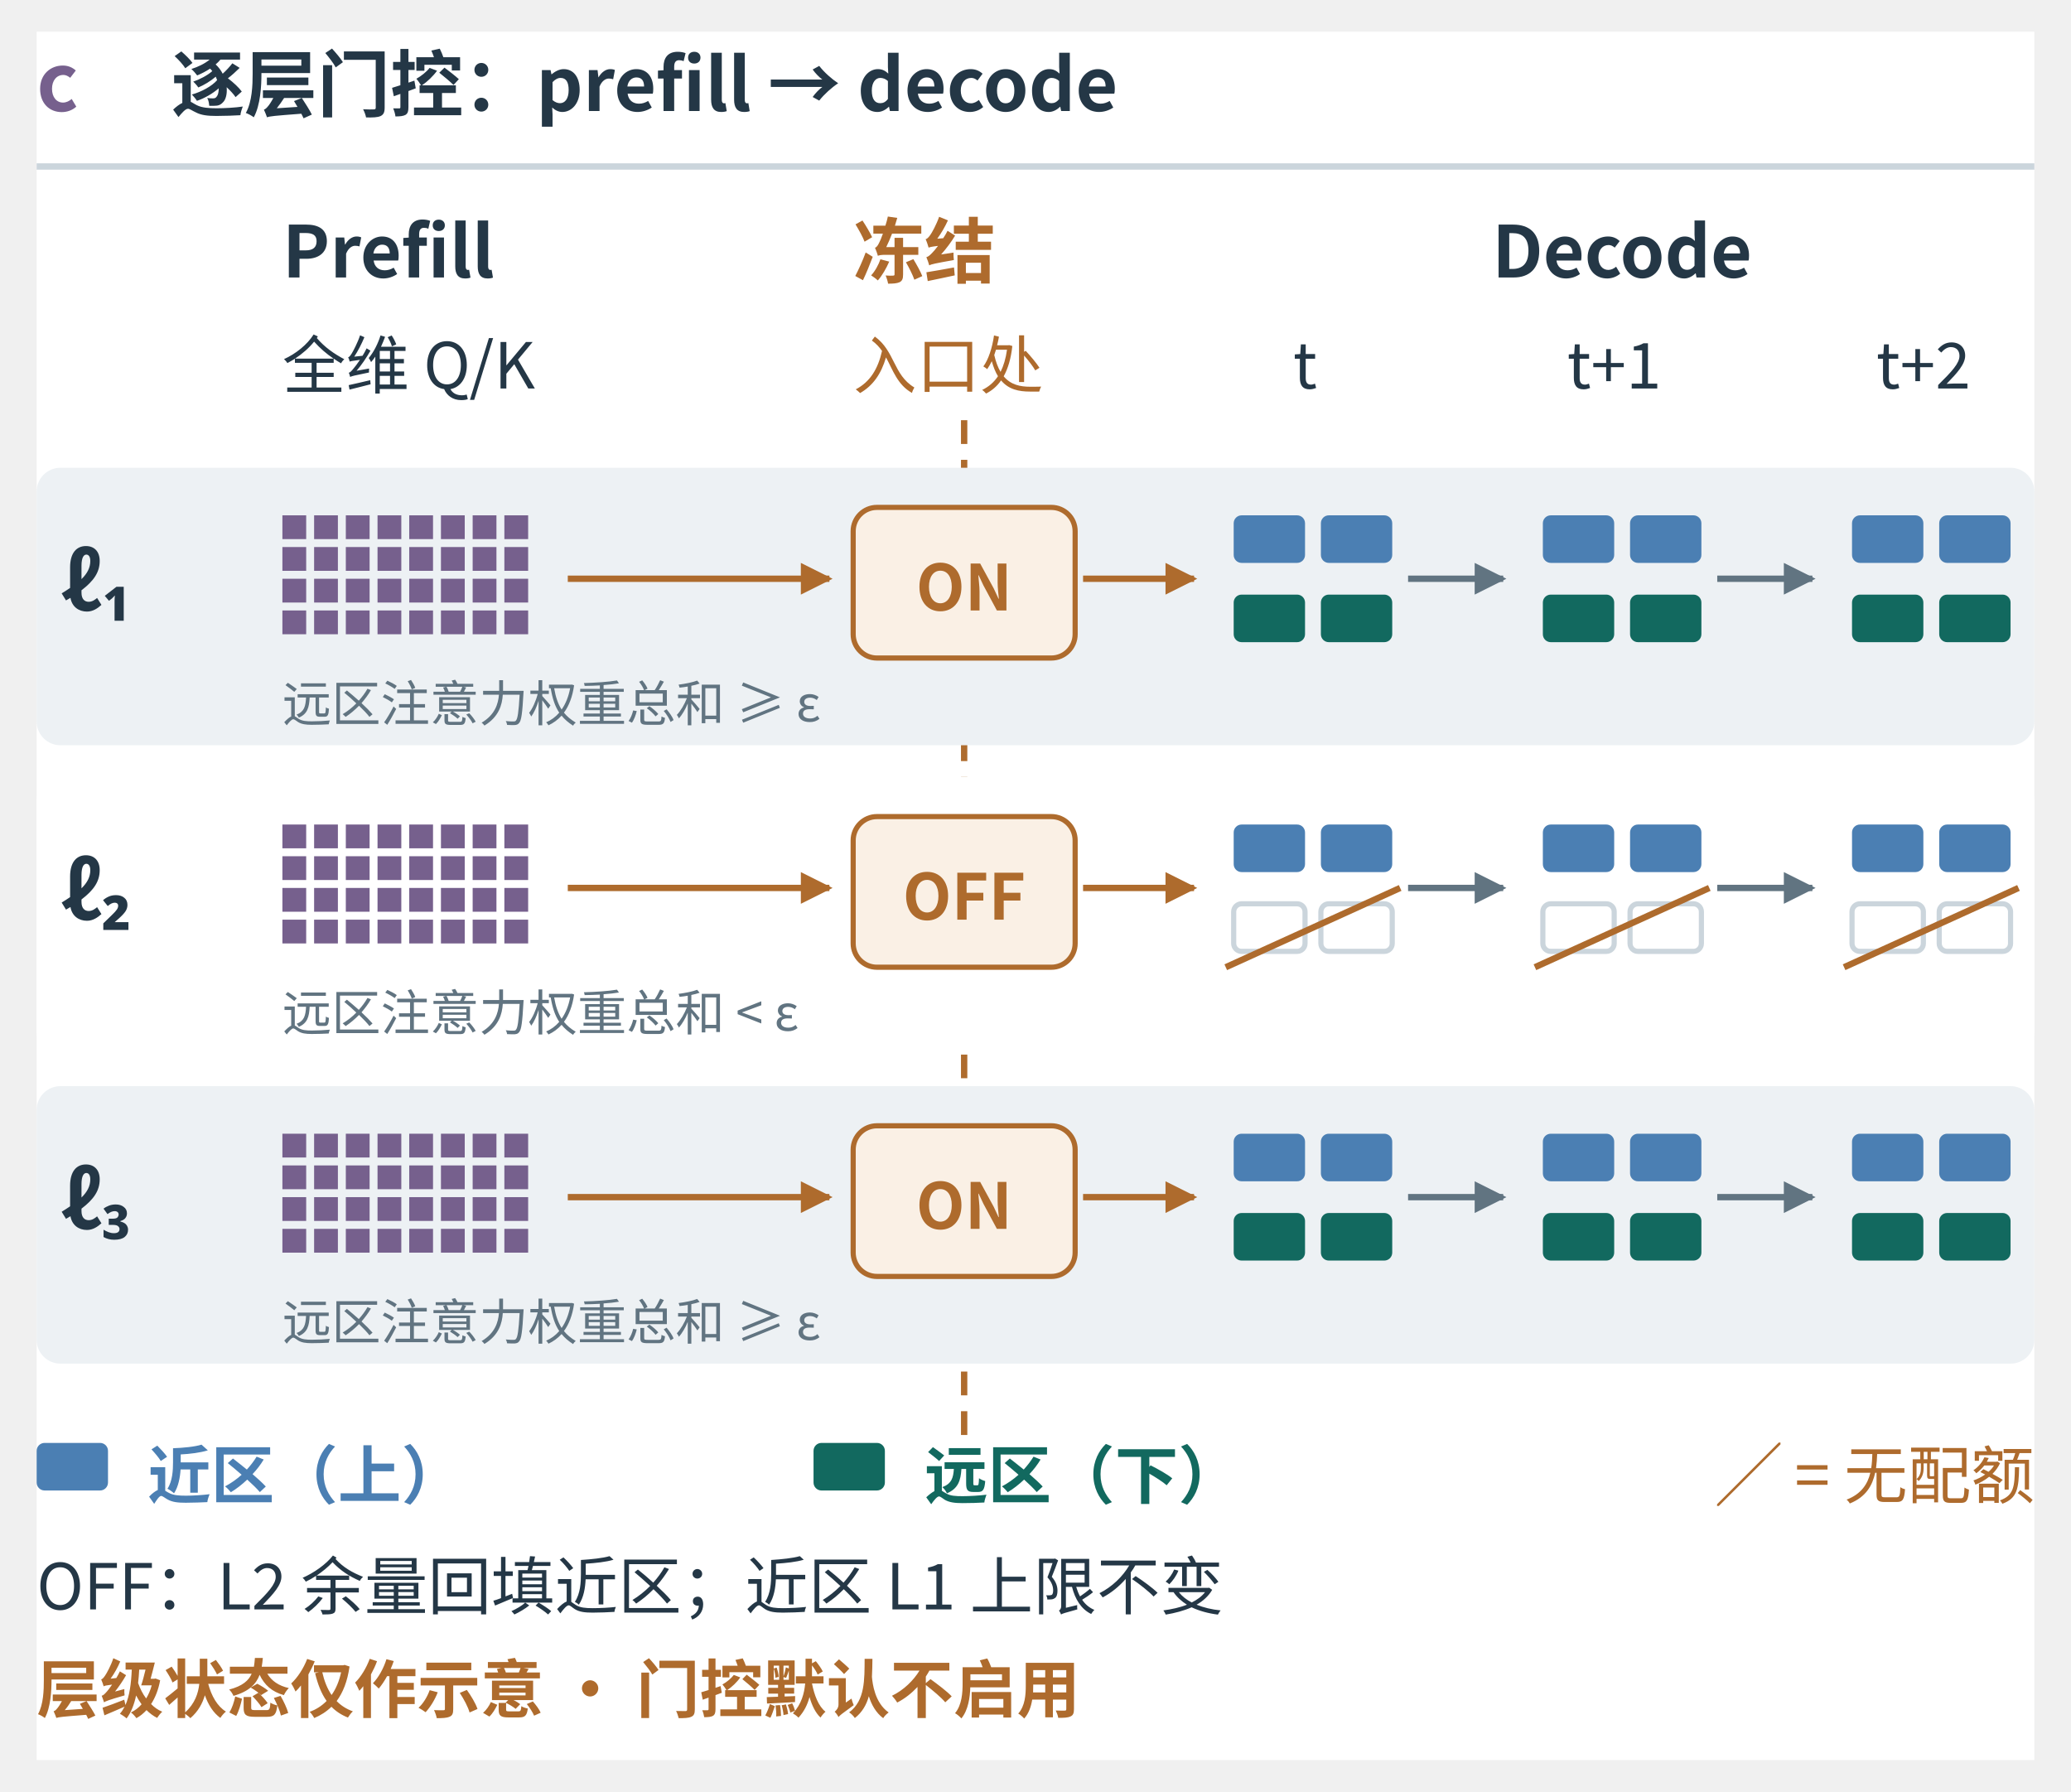
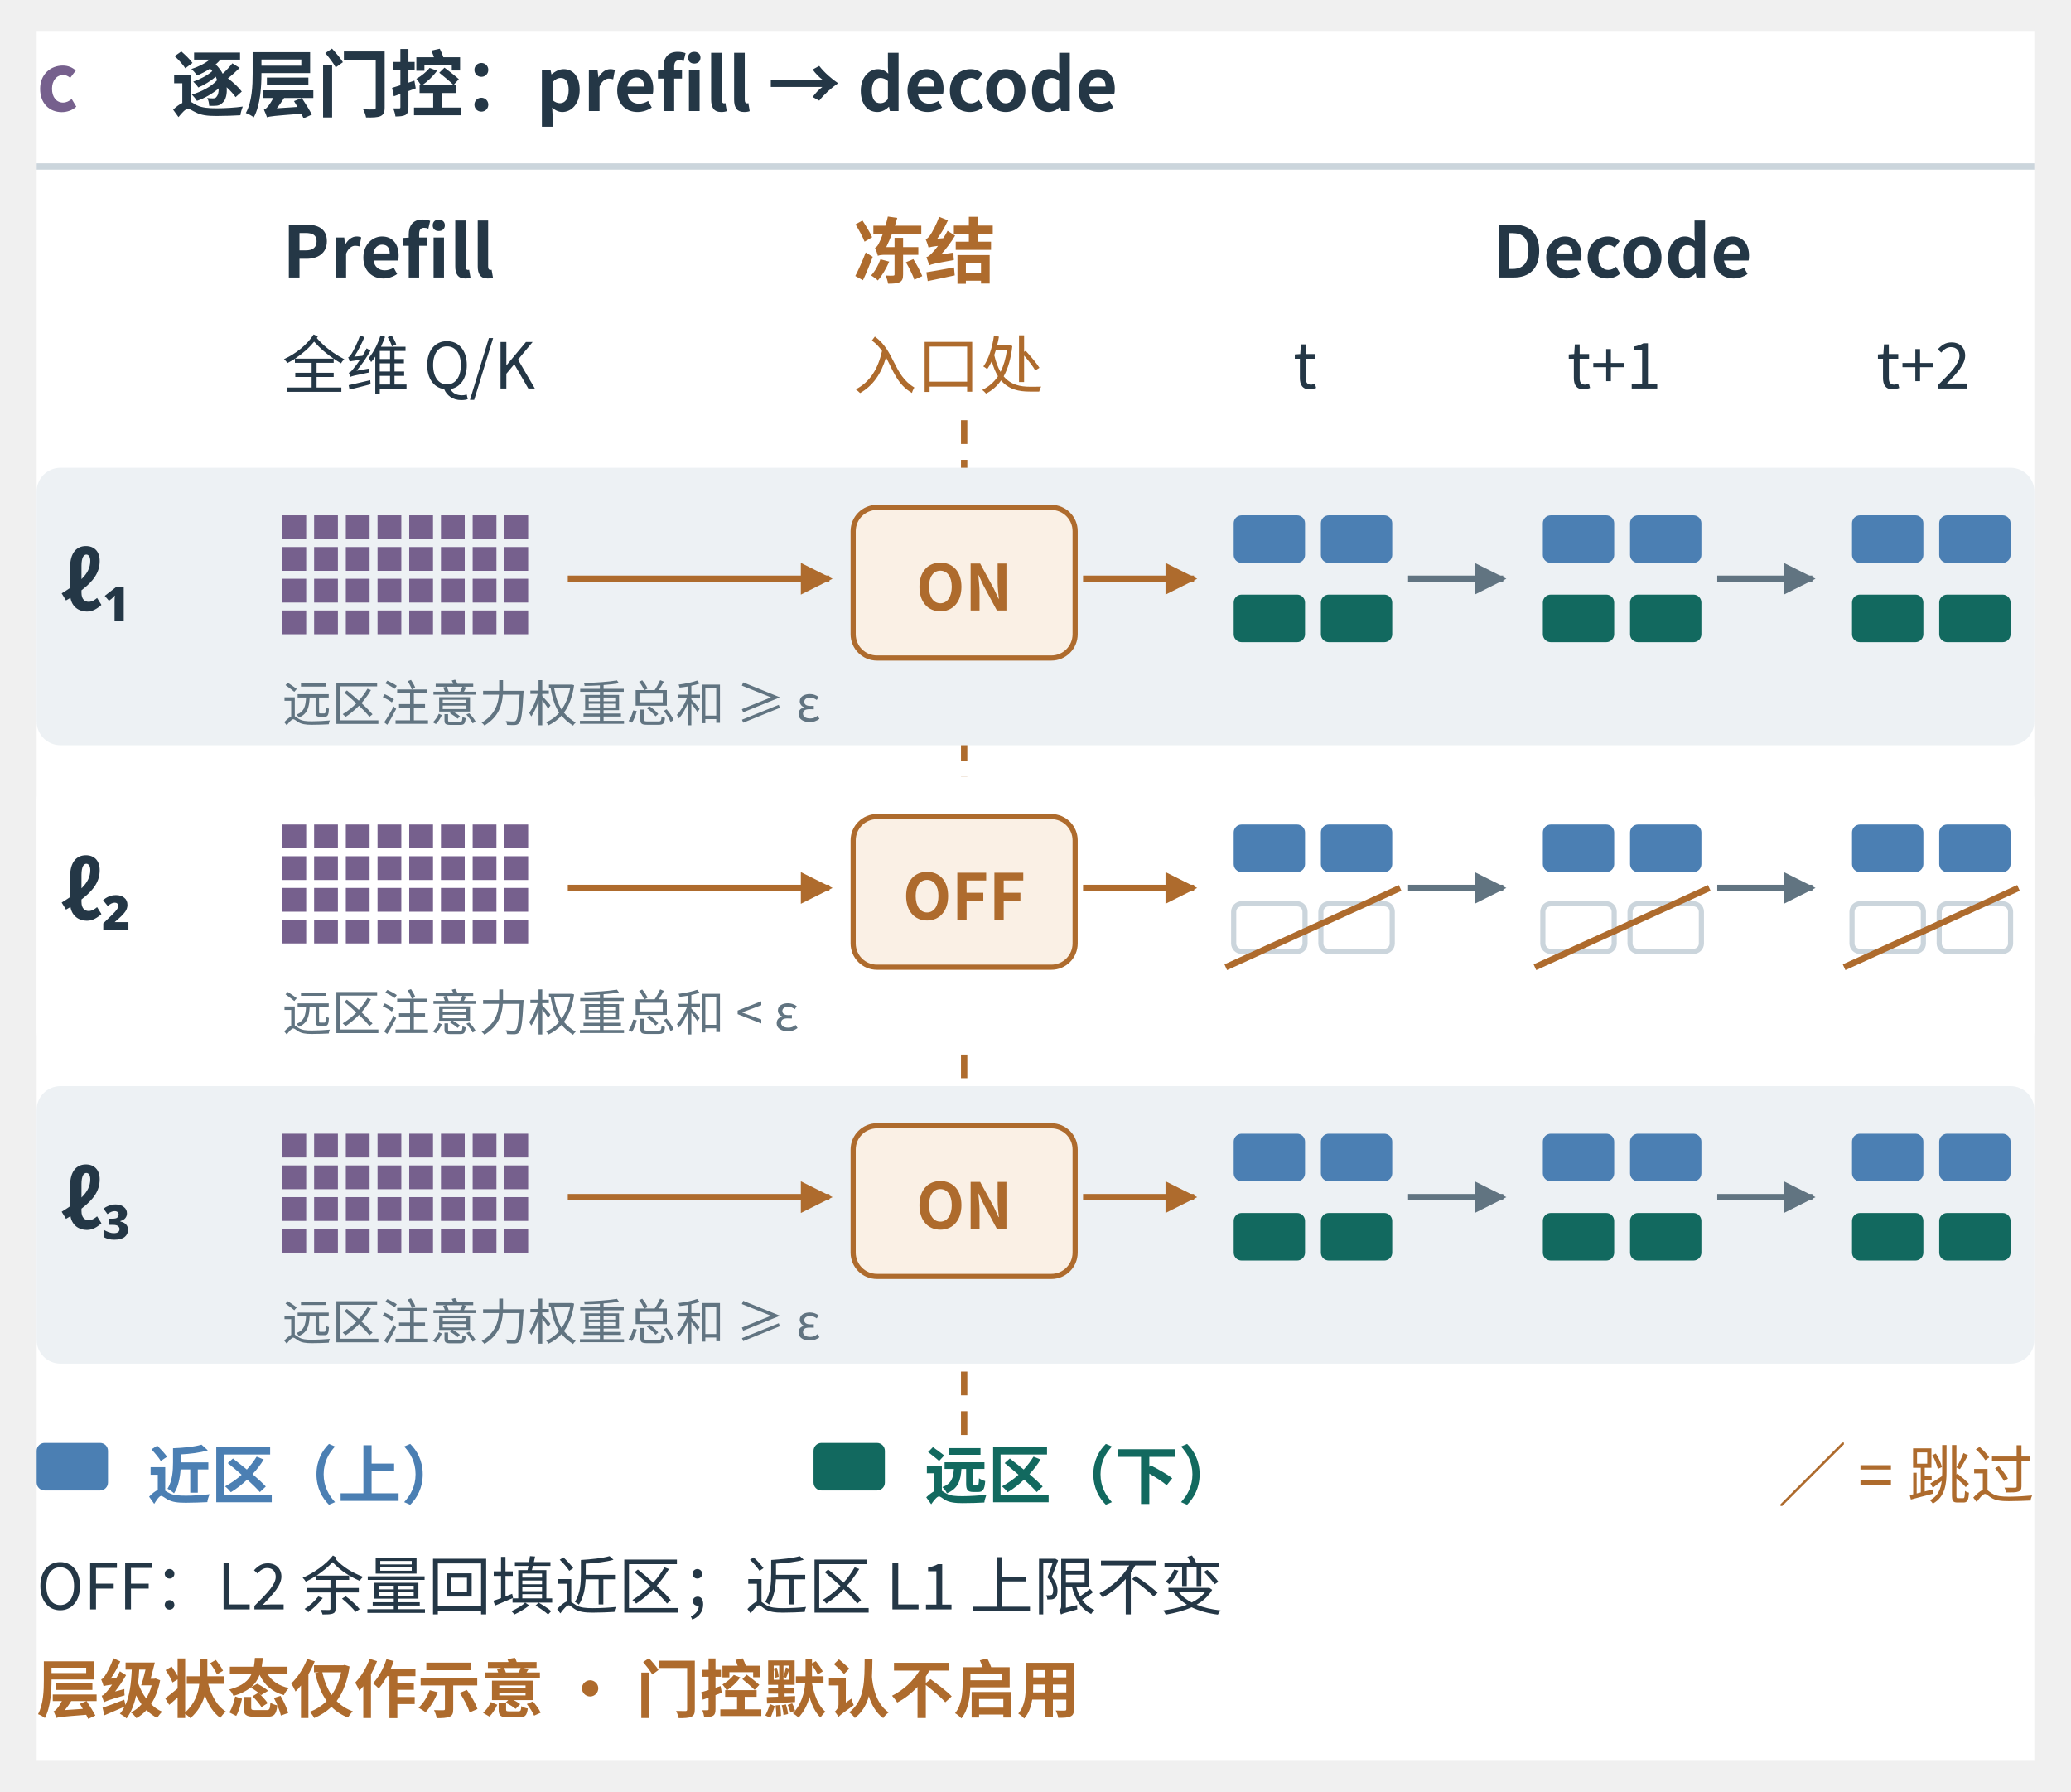
<svg xmlns="http://www.w3.org/2000/svg" width="252pt" height="218pt" viewBox="-4 -4 260 226">
  <defs>
    <marker id="ink" markerWidth="5" markerHeight="5" refX="4.5" refY="2.5" orient="auto">
      <path d="M0 0L5 2.5L0 5Z" fill="#243746" />
    </marker>
    <marker id="muted" markerWidth="5" markerHeight="5" refX="4.5" refY="2.5" orient="auto">
      <path d="M0 0L5 2.5L0 5Z" fill="#617481" />
    </marker>
    <marker id="line" markerWidth="5" markerHeight="5" refX="4.5" refY="2.5" orient="auto">
      <path d="M0 0L5 2.5L0 5Z" fill="#CBD5DC" />
    </marker>
    <marker id="pale" markerWidth="5" markerHeight="5" refX="4.5" refY="2.5" orient="auto">
      <path d="M0 0L5 2.5L0 5Z" fill="#EDF1F4" />
    </marker>
    <marker id="purple" markerWidth="5" markerHeight="5" refX="4.5" refY="2.5" orient="auto">
      <path d="M0 0L5 2.5L0 5Z" fill="#76608D" />
    </marker>
    <marker id="pl" markerWidth="5" markerHeight="5" refX="4.5" refY="2.5" orient="auto">
      <path d="M0 0L5 2.5L0 5Z" fill="#EEE9F3" />
    </marker>
    <marker id="near" markerWidth="5" markerHeight="5" refX="4.5" refY="2.5" orient="auto">
      <path d="M0 0L5 2.5L0 5Z" fill="#4B7FB3" />
    </marker>
    <marker id="nl" markerWidth="5" markerHeight="5" refX="4.5" refY="2.5" orient="auto">
      <path d="M0 0L5 2.5L0 5Z" fill="#E7EFF7" />
    </marker>
    <marker id="far" markerWidth="5" markerHeight="5" refX="4.5" refY="2.5" orient="auto">
      <path d="M0 0L5 2.5L0 5Z" fill="#12695F" />
    </marker>
    <marker id="fl" markerWidth="5" markerHeight="5" refX="4.5" refY="2.5" orient="auto">
      <path d="M0 0L5 2.5L0 5Z" fill="#E5F3F0" />
    </marker>
    <marker id="gate" markerWidth="5" markerHeight="5" refX="4.5" refY="2.5" orient="auto">
      <path d="M0 0L5 2.5L0 5Z" fill="#AE6B2D" />
    </marker>
    <marker id="gl" markerWidth="5" markerHeight="5" refX="4.5" refY="2.5" orient="auto">
      <path d="M0 0L5 2.5L0 5Z" fill="#FAF0E5" />
    </marker>
    <marker id="white" markerWidth="5" markerHeight="5" refX="4.5" refY="2.5" orient="auto">
      <path d="M0 0L5 2.5L0 5Z" fill="#FFFFFF" />
    </marker>
  </defs>
  <rect width="252" height="218" fill="white" />
  <text x="0" y="10" font-family="Noto Sans CJK SC" font-size="10" fill="#76608D" font-weight="700" text-anchor="start">c</text>
  <text x="17" y="10" font-family="Noto Sans CJK SC" font-size="9.2" fill="#243746" font-weight="700" text-anchor="start">逐层门控：prefill → decode</text>
  <polyline points="0,17 252,17" fill="none" stroke="#CBD5DC" stroke-width=".8" />
  <text x="31" y="31" font-family="Noto Sans CJK SC" font-size="9" fill="#243746" font-weight="700" text-anchor="start">Prefill</text>
  <text x="103" y="31" font-family="Noto Sans CJK SC" font-size="9" fill="#AE6B2D" font-weight="700" text-anchor="start">冻结</text>
  <text x="200" y="31" font-family="Noto Sans CJK SC" font-size="9" fill="#243746" font-weight="700" text-anchor="middle">Decode</text>
  <text x="31" y="45" font-family="Noto Sans CJK SC" font-size="8" fill="#243746" font-weight="400" text-anchor="start">全维 Q/K</text>
  <text x="103" y="45" font-family="Noto Sans CJK SC" font-size="8" fill="#AE6B2D" font-weight="400" text-anchor="start">入口处</text>
  <text x="160" y="45" font-family="Noto Sans CJK SC" font-size="8" fill="#243746" font-weight="400" text-anchor="middle">t</text>
  <text x="199" y="45" font-family="Noto Sans CJK SC" font-size="8" fill="#243746" font-weight="400" text-anchor="middle">t+1</text>
  <text x="238" y="45" font-family="Noto Sans CJK SC" font-size="8" fill="#243746" font-weight="400" text-anchor="middle">t+2</text>
  <polyline points="117,49 117,177" fill="none" stroke="#AE6B2D" stroke-width=".8" stroke-dasharray="3 2" />
  <rect x="0" y="55" width="252" height="35" rx="3" fill="#EDF1F4" />
  <text x="3" y="73" font-family="Noto Sans CJK SC" font-size="10" fill="#243746" font-weight="700" text-anchor="start">ℓ₁</text>
  <rect x="31" y="61" width="3" height="3" rx="0" fill="#76608D" />
  <rect x="35" y="61" width="3" height="3" rx="0" fill="#76608D" />
  <rect x="39" y="61" width="3" height="3" rx="0" fill="#76608D" />
  <rect x="43" y="61" width="3" height="3" rx="0" fill="#76608D" />
  <rect x="47" y="61" width="3" height="3" rx="0" fill="#76608D" />
  <rect x="51" y="61" width="3" height="3" rx="0" fill="#76608D" />
  <rect x="55" y="61" width="3" height="3" rx="0" fill="#76608D" />
  <rect x="59" y="61" width="3" height="3" rx="0" fill="#76608D" />
  <rect x="31" y="65" width="3" height="3" rx="0" fill="#76608D" />
  <rect x="35" y="65" width="3" height="3" rx="0" fill="#76608D" />
  <rect x="39" y="65" width="3" height="3" rx="0" fill="#76608D" />
  <rect x="43" y="65" width="3" height="3" rx="0" fill="#76608D" />
  <rect x="47" y="65" width="3" height="3" rx="0" fill="#76608D" />
  <rect x="51" y="65" width="3" height="3" rx="0" fill="#76608D" />
  <rect x="55" y="65" width="3" height="3" rx="0" fill="#76608D" />
  <rect x="59" y="65" width="3" height="3" rx="0" fill="#76608D" />
  <rect x="31" y="69" width="3" height="3" rx="0" fill="#76608D" />
  <rect x="35" y="69" width="3" height="3" rx="0" fill="#76608D" />
  <rect x="39" y="69" width="3" height="3" rx="0" fill="#76608D" />
  <rect x="43" y="69" width="3" height="3" rx="0" fill="#76608D" />
  <rect x="47" y="69" width="3" height="3" rx="0" fill="#76608D" />
  <rect x="51" y="69" width="3" height="3" rx="0" fill="#76608D" />
  <rect x="55" y="69" width="3" height="3" rx="0" fill="#76608D" />
  <rect x="59" y="69" width="3" height="3" rx="0" fill="#76608D" />
  <rect x="31" y="73" width="3" height="3" rx="0" fill="#76608D" />
  <rect x="35" y="73" width="3" height="3" rx="0" fill="#76608D" />
  <rect x="39" y="73" width="3" height="3" rx="0" fill="#76608D" />
  <rect x="43" y="73" width="3" height="3" rx="0" fill="#76608D" />
  <rect x="47" y="73" width="3" height="3" rx="0" fill="#76608D" />
  <rect x="51" y="73" width="3" height="3" rx="0" fill="#76608D" />
  <rect x="55" y="73" width="3" height="3" rx="0" fill="#76608D" />
  <rect x="59" y="73" width="3" height="3" rx="0" fill="#76608D" />
  <text x="31" y="87" font-family="Noto Sans CJK SC" font-size="6.2" fill="#617481" font-weight="400" text-anchor="start">远区注意力权重总和 ≥ ε</text>
  <polyline points="67,69 100,69" fill="none" stroke="#AE6B2D" stroke-width=".8" marker-end="url(#gate)" />
  <rect x="103" y="60" width="28" height="19" rx="3" fill="#FAF0E5" stroke="#AE6B2D" stroke-width=".65" />
  <text x="117" y="73" font-family="Noto Sans CJK SC" font-size="8" fill="#AE6B2D" font-weight="700" text-anchor="middle">ON</text>
  <polyline points="132,69 146,69" fill="none" stroke="#AE6B2D" stroke-width=".8" marker-end="url(#gate)" />
  <rect x="151" y="61" width="9" height="6" rx="1" fill="#4B7FB3" />
  <rect x="151" y="71" width="9" height="6" rx="1" fill="#12695F" />
  <rect x="162" y="61" width="9" height="6" rx="1" fill="#4B7FB3" />
  <rect x="162" y="71" width="9" height="6" rx="1" fill="#12695F" />
  <polyline points="173,69 185,69" fill="none" stroke="#617481" stroke-width=".8" marker-end="url(#muted)" />
  <rect x="190" y="61" width="9" height="6" rx="1" fill="#4B7FB3" />
  <rect x="190" y="71" width="9" height="6" rx="1" fill="#12695F" />
  <rect x="201" y="61" width="9" height="6" rx="1" fill="#4B7FB3" />
  <rect x="201" y="71" width="9" height="6" rx="1" fill="#12695F" />
  <polyline points="212,69 224,69" fill="none" stroke="#617481" stroke-width=".8" marker-end="url(#muted)" />
  <rect x="229" y="61" width="9" height="6" rx="1" fill="#4B7FB3" />
  <rect x="229" y="71" width="9" height="6" rx="1" fill="#12695F" />
  <rect x="240" y="61" width="9" height="6" rx="1" fill="#4B7FB3" />
  <rect x="240" y="71" width="9" height="6" rx="1" fill="#12695F" />
  <rect x="0" y="94" width="252" height="35" rx="3" fill="#FFFFFF" />
  <text x="3" y="112" font-family="Noto Sans CJK SC" font-size="10" fill="#243746" font-weight="700" text-anchor="start">ℓ₂</text>
  <rect x="31" y="100" width="3" height="3" rx="0" fill="#76608D" />
  <rect x="35" y="100" width="3" height="3" rx="0" fill="#76608D" />
  <rect x="39" y="100" width="3" height="3" rx="0" fill="#76608D" />
  <rect x="43" y="100" width="3" height="3" rx="0" fill="#76608D" />
  <rect x="47" y="100" width="3" height="3" rx="0" fill="#76608D" />
  <rect x="51" y="100" width="3" height="3" rx="0" fill="#76608D" />
  <rect x="55" y="100" width="3" height="3" rx="0" fill="#76608D" />
  <rect x="59" y="100" width="3" height="3" rx="0" fill="#76608D" />
  <rect x="31" y="104" width="3" height="3" rx="0" fill="#76608D" />
  <rect x="35" y="104" width="3" height="3" rx="0" fill="#76608D" />
  <rect x="39" y="104" width="3" height="3" rx="0" fill="#76608D" />
  <rect x="43" y="104" width="3" height="3" rx="0" fill="#76608D" />
  <rect x="47" y="104" width="3" height="3" rx="0" fill="#76608D" />
  <rect x="51" y="104" width="3" height="3" rx="0" fill="#76608D" />
  <rect x="55" y="104" width="3" height="3" rx="0" fill="#76608D" />
  <rect x="59" y="104" width="3" height="3" rx="0" fill="#76608D" />
  <rect x="31" y="108" width="3" height="3" rx="0" fill="#76608D" />
  <rect x="35" y="108" width="3" height="3" rx="0" fill="#76608D" />
  <rect x="39" y="108" width="3" height="3" rx="0" fill="#76608D" />
  <rect x="43" y="108" width="3" height="3" rx="0" fill="#76608D" />
  <rect x="47" y="108" width="3" height="3" rx="0" fill="#76608D" />
  <rect x="51" y="108" width="3" height="3" rx="0" fill="#76608D" />
  <rect x="55" y="108" width="3" height="3" rx="0" fill="#76608D" />
  <rect x="59" y="108" width="3" height="3" rx="0" fill="#76608D" />
  <rect x="31" y="112" width="3" height="3" rx="0" fill="#76608D" />
  <rect x="35" y="112" width="3" height="3" rx="0" fill="#76608D" />
  <rect x="39" y="112" width="3" height="3" rx="0" fill="#76608D" />
  <rect x="43" y="112" width="3" height="3" rx="0" fill="#76608D" />
  <rect x="47" y="112" width="3" height="3" rx="0" fill="#76608D" />
  <rect x="51" y="112" width="3" height="3" rx="0" fill="#76608D" />
  <rect x="55" y="112" width="3" height="3" rx="0" fill="#76608D" />
  <rect x="59" y="112" width="3" height="3" rx="0" fill="#76608D" />
  <text x="31" y="126" font-family="Noto Sans CJK SC" font-size="6.2" fill="#617481" font-weight="400" text-anchor="start">远区注意力权重总和 &lt; ε</text>
  <polyline points="67,108 100,108" fill="none" stroke="#AE6B2D" stroke-width=".8" marker-end="url(#gate)" />
  <rect x="103" y="99" width="28" height="19" rx="3" fill="#FAF0E5" stroke="#AE6B2D" stroke-width=".65" />
  <text x="117" y="112" font-family="Noto Sans CJK SC" font-size="8" fill="#AE6B2D" font-weight="700" text-anchor="middle">OFF</text>
  <polyline points="132,108 146,108" fill="none" stroke="#AE6B2D" stroke-width=".8" marker-end="url(#gate)" />
  <rect x="151" y="100" width="9" height="6" rx="1" fill="#4B7FB3" />
  <rect x="151" y="110" width="9" height="6" rx="1" fill="#FFFFFF" stroke="#CBD5DC" stroke-width=".65" />
  <rect x="162" y="100" width="9" height="6" rx="1" fill="#4B7FB3" />
  <rect x="162" y="110" width="9" height="6" rx="1" fill="#FFFFFF" stroke="#CBD5DC" stroke-width=".65" />
  <polyline points="150,118 172,108" fill="none" stroke="#AE6B2D" stroke-width=".8" />
  <polyline points="173,108 185,108" fill="none" stroke="#617481" stroke-width=".8" marker-end="url(#muted)" />
  <rect x="190" y="100" width="9" height="6" rx="1" fill="#4B7FB3" />
  <rect x="190" y="110" width="9" height="6" rx="1" fill="#FFFFFF" stroke="#CBD5DC" stroke-width=".65" />
  <rect x="201" y="100" width="9" height="6" rx="1" fill="#4B7FB3" />
  <rect x="201" y="110" width="9" height="6" rx="1" fill="#FFFFFF" stroke="#CBD5DC" stroke-width=".65" />
  <polyline points="189,118 211,108" fill="none" stroke="#AE6B2D" stroke-width=".8" />
  <polyline points="212,108 224,108" fill="none" stroke="#617481" stroke-width=".8" marker-end="url(#muted)" />
  <rect x="229" y="100" width="9" height="6" rx="1" fill="#4B7FB3" />
  <rect x="229" y="110" width="9" height="6" rx="1" fill="#FFFFFF" stroke="#CBD5DC" stroke-width=".65" />
  <rect x="240" y="100" width="9" height="6" rx="1" fill="#4B7FB3" />
  <rect x="240" y="110" width="9" height="6" rx="1" fill="#FFFFFF" stroke="#CBD5DC" stroke-width=".65" />
  <polyline points="228,118 250,108" fill="none" stroke="#AE6B2D" stroke-width=".8" />
  <rect x="0" y="133" width="252" height="35" rx="3" fill="#EDF1F4" />
  <text x="3" y="151" font-family="Noto Sans CJK SC" font-size="10" fill="#243746" font-weight="700" text-anchor="start">ℓ₃</text>
  <rect x="31" y="139" width="3" height="3" rx="0" fill="#76608D" />
  <rect x="35" y="139" width="3" height="3" rx="0" fill="#76608D" />
  <rect x="39" y="139" width="3" height="3" rx="0" fill="#76608D" />
  <rect x="43" y="139" width="3" height="3" rx="0" fill="#76608D" />
  <rect x="47" y="139" width="3" height="3" rx="0" fill="#76608D" />
  <rect x="51" y="139" width="3" height="3" rx="0" fill="#76608D" />
  <rect x="55" y="139" width="3" height="3" rx="0" fill="#76608D" />
  <rect x="59" y="139" width="3" height="3" rx="0" fill="#76608D" />
  <rect x="31" y="143" width="3" height="3" rx="0" fill="#76608D" />
  <rect x="35" y="143" width="3" height="3" rx="0" fill="#76608D" />
  <rect x="39" y="143" width="3" height="3" rx="0" fill="#76608D" />
  <rect x="43" y="143" width="3" height="3" rx="0" fill="#76608D" />
  <rect x="47" y="143" width="3" height="3" rx="0" fill="#76608D" />
  <rect x="51" y="143" width="3" height="3" rx="0" fill="#76608D" />
  <rect x="55" y="143" width="3" height="3" rx="0" fill="#76608D" />
  <rect x="59" y="143" width="3" height="3" rx="0" fill="#76608D" />
  <rect x="31" y="147" width="3" height="3" rx="0" fill="#76608D" />
  <rect x="35" y="147" width="3" height="3" rx="0" fill="#76608D" />
  <rect x="39" y="147" width="3" height="3" rx="0" fill="#76608D" />
  <rect x="43" y="147" width="3" height="3" rx="0" fill="#76608D" />
  <rect x="47" y="147" width="3" height="3" rx="0" fill="#76608D" />
  <rect x="51" y="147" width="3" height="3" rx="0" fill="#76608D" />
  <rect x="55" y="147" width="3" height="3" rx="0" fill="#76608D" />
  <rect x="59" y="147" width="3" height="3" rx="0" fill="#76608D" />
  <rect x="31" y="151" width="3" height="3" rx="0" fill="#76608D" />
  <rect x="35" y="151" width="3" height="3" rx="0" fill="#76608D" />
  <rect x="39" y="151" width="3" height="3" rx="0" fill="#76608D" />
  <rect x="43" y="151" width="3" height="3" rx="0" fill="#76608D" />
  <rect x="47" y="151" width="3" height="3" rx="0" fill="#76608D" />
  <rect x="51" y="151" width="3" height="3" rx="0" fill="#76608D" />
  <rect x="55" y="151" width="3" height="3" rx="0" fill="#76608D" />
  <rect x="59" y="151" width="3" height="3" rx="0" fill="#76608D" />
  <text x="31" y="165" font-family="Noto Sans CJK SC" font-size="6.2" fill="#617481" font-weight="400" text-anchor="start">远区注意力权重总和 ≥ ε</text>
  <polyline points="67,147 100,147" fill="none" stroke="#AE6B2D" stroke-width=".8" marker-end="url(#gate)" />
  <rect x="103" y="138" width="28" height="19" rx="3" fill="#FAF0E5" stroke="#AE6B2D" stroke-width=".65" />
  <text x="117" y="151" font-family="Noto Sans CJK SC" font-size="8" fill="#AE6B2D" font-weight="700" text-anchor="middle">ON</text>
  <polyline points="132,147 146,147" fill="none" stroke="#AE6B2D" stroke-width=".8" marker-end="url(#gate)" />
  <rect x="151" y="139" width="9" height="6" rx="1" fill="#4B7FB3" />
  <rect x="151" y="149" width="9" height="6" rx="1" fill="#12695F" />
  <rect x="162" y="139" width="9" height="6" rx="1" fill="#4B7FB3" />
  <rect x="162" y="149" width="9" height="6" rx="1" fill="#12695F" />
  <polyline points="173,147 185,147" fill="none" stroke="#617481" stroke-width=".8" marker-end="url(#muted)" />
  <rect x="190" y="139" width="9" height="6" rx="1" fill="#4B7FB3" />
  <rect x="190" y="149" width="9" height="6" rx="1" fill="#12695F" />
  <rect x="201" y="139" width="9" height="6" rx="1" fill="#4B7FB3" />
  <rect x="201" y="149" width="9" height="6" rx="1" fill="#12695F" />
  <polyline points="212,147 224,147" fill="none" stroke="#617481" stroke-width=".8" marker-end="url(#muted)" />
  <rect x="229" y="139" width="9" height="6" rx="1" fill="#4B7FB3" />
  <rect x="229" y="149" width="9" height="6" rx="1" fill="#12695F" />
  <rect x="240" y="139" width="9" height="6" rx="1" fill="#4B7FB3" />
  <rect x="240" y="149" width="9" height="6" rx="1" fill="#12695F" />
  <rect x="0" y="178" width="9" height="6" rx="1" fill="#4B7FB3" />
  <text x="14" y="185" font-family="Noto Sans CJK SC" font-size="8" fill="#4B7FB3" font-weight="700" text-anchor="start">近区（上）</text>
  <rect x="98" y="178" width="9" height="6" rx="1" fill="#12695F" />
  <text x="112" y="185" font-family="Noto Sans CJK SC" font-size="8" fill="#12695F" font-weight="700" text-anchor="start">远区（下）</text>
-   <text x="252" y="185" font-family="Noto Sans CJK SC" font-size="8" fill="#AE6B2D" font-weight="400" text-anchor="end">╱ = 无配额</text>
+   <text x="252" y="185" font-family="Noto Sans CJK SC" font-size="8" fill="#AE6B2D" font-weight="400" text-anchor="end">╱ = 跳过</text>
  <text x="0" y="199" font-family="Noto Sans CJK SC" font-size="8" fill="#243746" font-weight="400" text-anchor="start">OFF：L2 余量回填近区；近区 L1 上限不变</text>
  <text x="0" y="212" font-family="Noto Sans CJK SC" font-size="8" fill="#AE6B2D" font-weight="700" text-anchor="start">层级状态仅作示意 · 门控默认不启用</text>
</svg>
